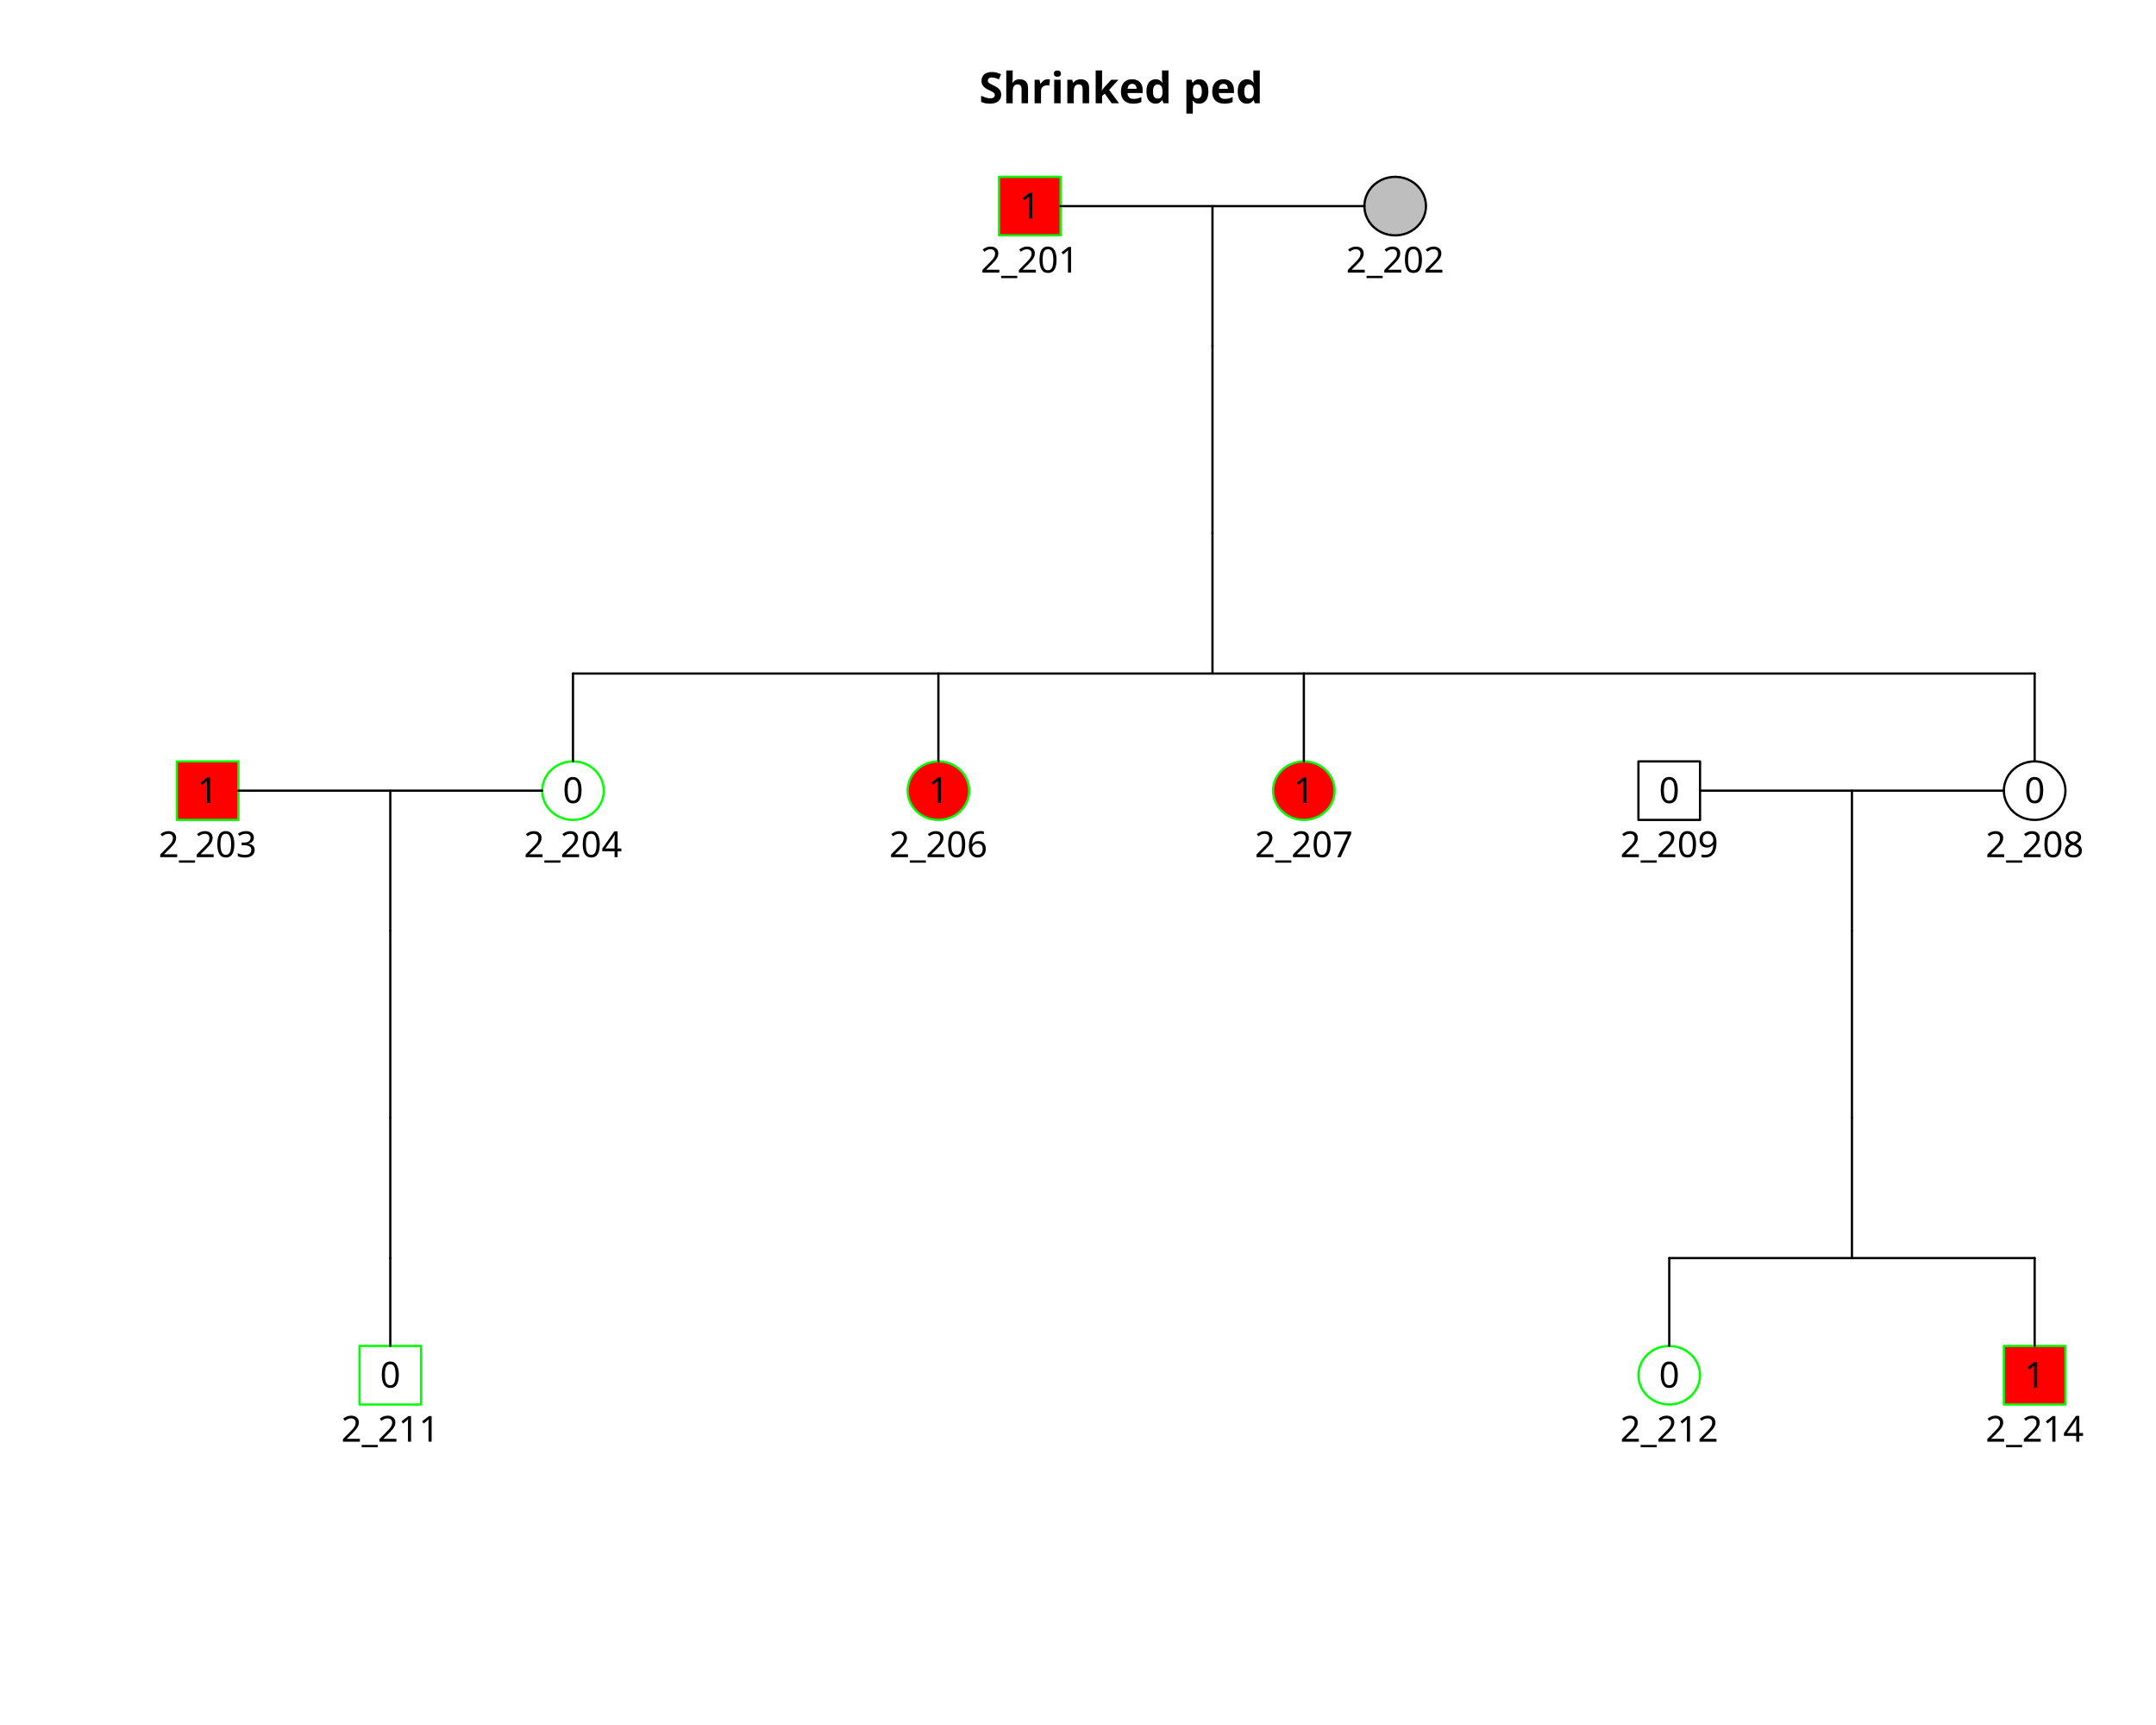
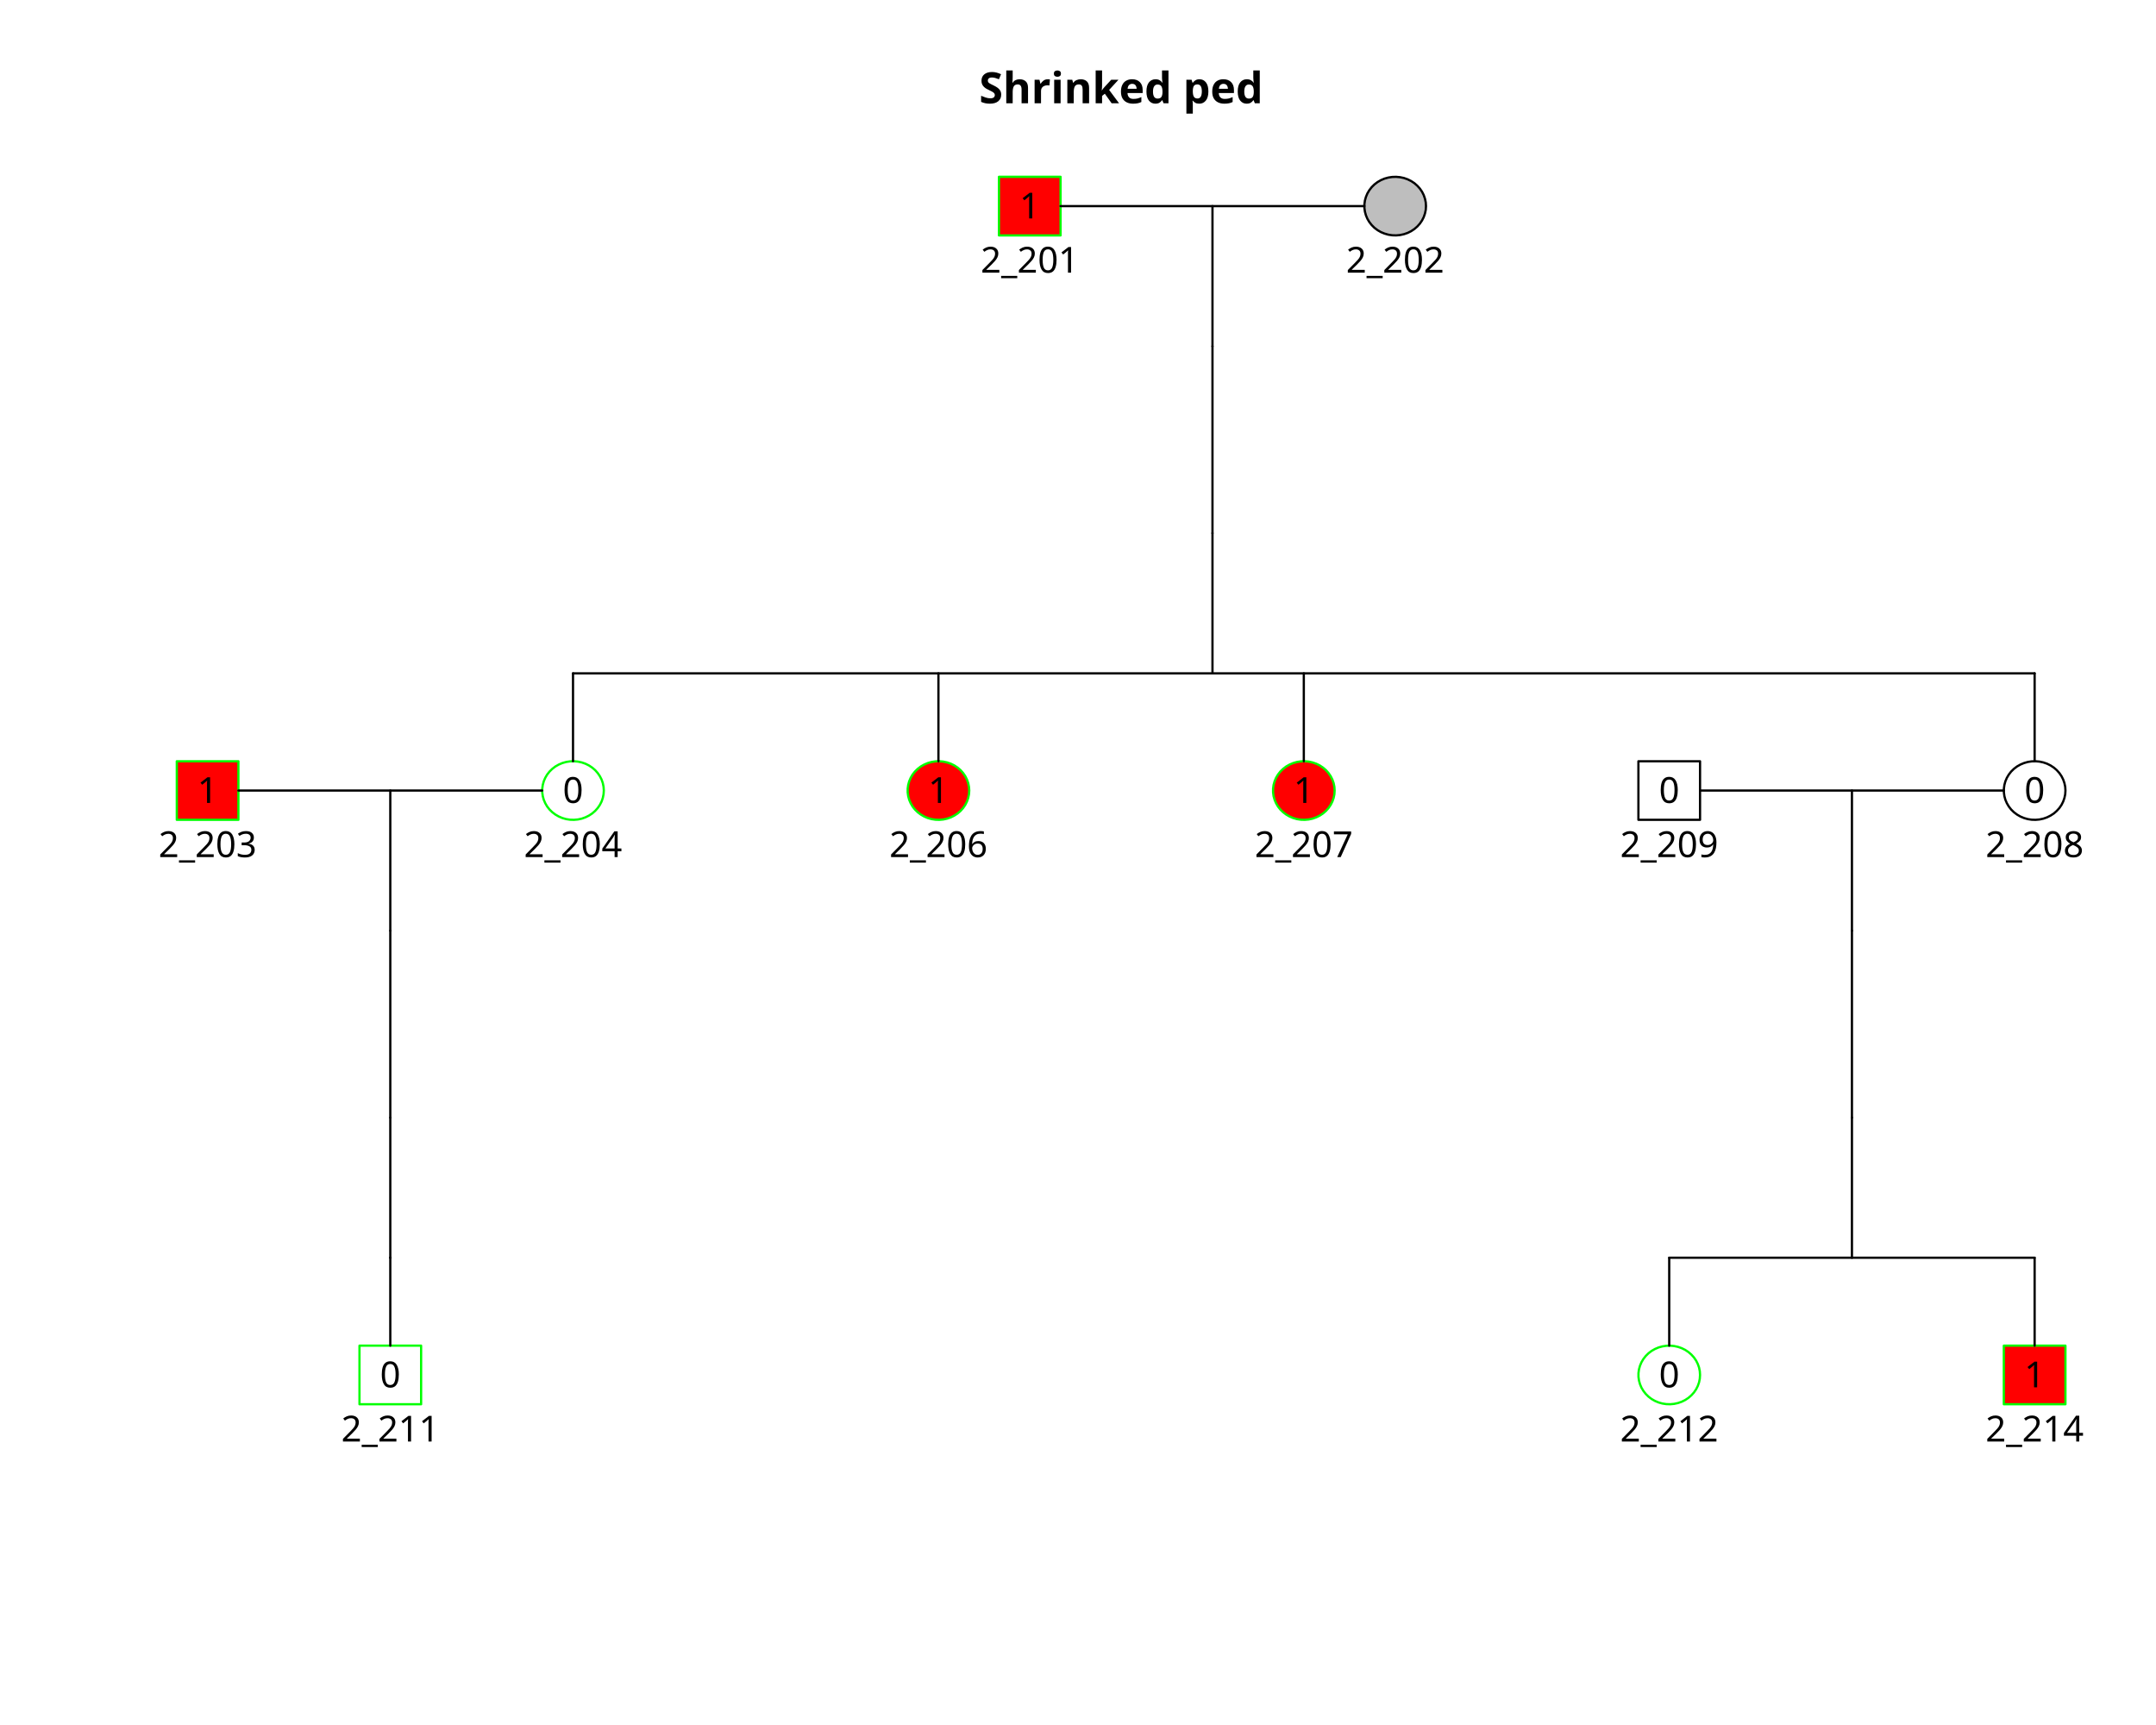
<svg xmlns="http://www.w3.org/2000/svg" class="svglite" data-engine-version="2.0" width="720.00pt" height="576.00pt" viewBox="0 0 720.00 576.00">
  <defs>
    <style type="text/css">
    .svglite line, .svglite polyline, .svglite polygon, .svglite path, .svglite rect, .svglite circle {
      fill: none;
      stroke: #000000;
      stroke-linecap: round;
      stroke-linejoin: round;
      stroke-miterlimit: 10.00;
    }
  </style>
  </defs>
  <rect width="100%" height="100%" style="stroke: none; fill: #FFFFFF;" />
  <defs>
    <clipPath id="cpMC4wMHw3MjAuMDB8MC4wMHw1NzYuMDA=">
      <rect x="0.00" y="0.00" width="720.00" height="576.00" />
    </clipPath>
  </defs>
  <g clip-path="url(#cpMC4wMHw3MjAuMDB8MC4wMHw1NzYuMDA=)">
    <text x="374.40" y="34.48" text-anchor="middle" style="font-size: 14.40px; font-weight: bold; font-family: sans;" textLength="84.87px" lengthAdjust="spacingAndGlyphs">Shrinked ped</text>
-     <polygon points="333.61,59.04 333.61,78.60 354.18,78.60 354.18,59.04 " style="stroke-width: 0.75; stroke: #00FF00; fill: #FF0000;" />
-     <polygon points="59.04,254.23 59.04,273.79 79.61,273.79 79.61,254.23 " style="stroke-width: 0.75; stroke: #00FF00; fill: #FF0000;" />
-     <polygon points="120.06,449.42 120.06,468.98 140.62,468.98 140.62,449.42 " style="stroke-width: 0.75; stroke: #00FF00; fill: #FFFFFF;" />
-     <polygon points="476.21,68.82 476.12,70.07 475.87,71.30 475.46,72.49 474.88,73.62 474.16,74.67 473.31,75.62 472.33,76.46 471.25,77.18 470.09,77.76 468.85,78.19 467.56,78.47 466.25,78.59 464.94,78.55 463.63,78.35 462.37,78.00 461.17,77.49 460.04,76.84 459.01,76.06 458.09,75.16 457.30,74.15 456.66,73.06 456.16,71.90 455.83,70.69 455.66,69.44 455.66,68.19 455.83,66.95 456.16,65.74 456.66,64.58 457.30,63.48 458.09,62.48 459.01,61.58 460.04,60.80 461.17,60.15 462.37,59.64 463.63,59.29 464.94,59.09 466.25,59.05 467.56,59.17 468.85,59.44 470.09,59.88 471.25,60.46 472.33,61.17 473.31,62.02 474.16,62.97 474.88,64.02 475.46,65.15 475.87,66.34 476.12,67.57 476.21,68.82 " style="stroke-width: 0.75; fill: #BEBEBE;" />
-     <polygon points="201.64,264.01 201.55,265.26 201.30,266.49 200.89,267.68 200.32,268.81 199.60,269.86 198.74,270.81 197.77,271.65 196.69,272.37 195.52,272.95 194.28,273.38 193.00,273.66 191.68,273.78 190.37,273.74 189.07,273.54 187.80,273.19 186.60,272.68 185.47,272.03 184.44,271.25 183.52,270.35 182.74,269.34 182.09,268.25 181.59,267.09 181.26,265.88 181.09,264.64 181.09,263.38 181.26,262.14 181.59,260.93 182.09,259.77 182.74,258.67 183.52,257.67 184.44,256.77 185.47,255.99 186.60,255.34 187.80,254.83 189.07,254.48 190.37,254.28 191.68,254.24 193.00,254.36 194.28,254.63 195.52,255.07 196.69,255.65 197.77,256.36 198.74,257.21 199.60,258.16 200.32,259.21 200.89,260.34 201.30,261.53 201.55,262.76 201.64,264.01 " style="stroke-width: 0.75; stroke: #00FF00; fill: #FFFFFF;" />
-     <polygon points="567.73,459.20 567.65,460.45 567.39,461.68 566.98,462.87 566.41,464.00 565.69,465.05 564.83,466.00 563.86,466.84 562.78,467.56 561.61,468.14 560.37,468.57 559.09,468.85 557.78,468.97 556.46,468.93 555.16,468.73 553.89,468.38 552.69,467.87 551.56,467.22 550.53,466.44 549.61,465.54 548.83,464.53 548.18,463.44 547.69,462.28 547.35,461.07 547.18,459.83 547.18,458.57 547.35,457.33 547.69,456.12 548.18,454.96 548.83,453.86 549.61,452.86 550.53,451.96 551.56,451.18 552.69,450.53 553.89,450.02 555.16,449.67 556.46,449.47 557.78,449.43 559.09,449.55 560.37,449.82 561.61,450.26 562.78,450.84 563.86,451.55 564.83,452.40 565.69,453.35 566.41,454.40 566.98,455.53 567.39,456.72 567.65,457.95 567.73,459.20 " style="stroke-width: 0.75; stroke: #00FF00; fill: #FFFFFF;" />
-     <polygon points="323.67,264.01 323.58,265.26 323.33,266.49 322.92,267.68 322.35,268.81 321.63,269.86 320.77,270.81 319.80,271.65 318.72,272.37 317.55,272.95 316.31,273.38 315.03,273.66 313.71,273.78 312.40,273.74 311.10,273.54 309.83,273.19 308.63,272.68 307.50,272.03 306.47,271.25 305.55,270.35 304.77,269.34 304.12,268.25 303.62,267.09 303.29,265.88 303.12,264.64 303.12,263.38 303.29,262.14 303.62,260.93 304.12,259.77 304.77,258.67 305.55,257.67 306.47,256.77 307.50,255.99 308.63,255.34 309.83,254.83 311.10,254.48 312.40,254.28 313.71,254.24 315.03,254.36 316.31,254.63 317.55,255.07 318.72,255.65 319.80,256.36 320.77,257.21 321.63,258.16 322.35,259.21 322.92,260.34 323.33,261.53 323.58,262.76 323.67,264.01 " style="stroke-width: 0.75; stroke: #00FF00; fill: #FF0000;" />
-     <polygon points="669.19,449.42 669.19,468.98 689.76,468.98 689.76,449.42 " style="stroke-width: 0.75; stroke: #00FF00; fill: #FF0000;" />
-     <polygon points="445.70,264.01 445.61,265.26 445.36,266.49 444.95,267.68 444.38,268.81 443.66,269.86 442.80,270.81 441.83,271.65 440.75,272.37 439.58,272.95 438.34,273.38 437.06,273.66 435.74,273.78 434.43,273.74 433.13,273.54 431.86,273.19 430.66,272.68 429.53,272.03 428.50,271.25 427.58,270.35 426.80,269.34 426.15,268.25 425.66,267.09 425.32,265.88 425.15,264.64 425.15,263.38 425.32,262.14 425.66,260.93 426.15,259.77 426.80,258.67 427.58,257.67 428.50,256.77 429.53,255.99 430.66,255.34 431.86,254.83 433.13,254.48 434.43,254.28 435.74,254.24 437.06,254.36 438.34,254.63 439.58,255.07 440.75,255.65 441.83,256.36 442.80,257.21 443.66,258.16 444.38,259.21 444.95,260.34 445.36,261.53 445.61,262.76 445.70,264.01 " style="stroke-width: 0.75; stroke: #00FF00; fill: #FF0000;" />
-     <polygon points="547.16,254.23 547.16,273.79 567.73,273.79 567.73,254.23 " style="stroke-width: 0.75; fill: #FFFFFF;" />
-     <polygon points="689.76,264.01 689.68,265.26 689.42,266.49 689.01,267.68 688.44,268.81 687.72,269.86 686.86,270.81 685.89,271.65 684.81,272.37 683.64,272.95 682.40,273.38 681.12,273.66 679.81,273.78 678.49,273.74 677.19,273.54 675.92,273.19 674.72,272.68 673.59,272.03 672.56,271.25 671.65,270.35 670.86,269.34 670.21,268.25 669.72,267.09 669.38,265.88 669.21,264.64 669.21,263.38 669.38,262.14 669.72,260.93 670.21,259.77 670.86,258.67 671.65,257.67 672.56,256.77 673.59,255.99 674.72,255.34 675.92,254.83 677.19,254.48 678.49,254.28 679.81,254.24 681.12,254.36 682.40,254.63 683.64,255.07 684.81,255.65 685.89,256.36 686.86,257.21 687.72,258.16 688.44,259.21 689.01,260.34 689.42,261.53 689.68,262.76 689.76,264.01 " style="stroke-width: 0.75; fill: #FFFFFF;" />
+     <polygon points="333.60,59.04 333.60,78.61 354.18,78.61 354.18,59.04 " style="stroke-width: 0.75; stroke: #00FF00; fill: #FF0000;" />
+     <polygon points="59.04,254.19 59.04,273.75 79.62,273.75 79.62,254.19 " style="stroke-width: 0.75; stroke: #00FF00; fill: #FF0000;" />
+     <polygon points="120.05,449.33 120.05,468.90 140.63,468.90 140.63,449.33 " style="stroke-width: 0.75; stroke: #00FF00; fill: #FFFFFF;" />
+     <polygon points="476.21,68.82 476.13,70.07 475.87,71.30 475.46,72.49 474.89,73.62 474.17,74.67 473.31,75.63 472.34,76.47 471.26,77.19 470.09,77.77 468.85,78.20 467.56,78.48 466.25,78.60 464.93,78.56 463.63,78.36 462.37,78.00 461.16,77.50 460.03,76.85 459.00,76.07 458.09,75.16 457.30,74.16 456.65,73.07 456.16,71.91 455.82,70.69 455.65,69.45 455.65,68.20 455.82,66.95 456.16,65.74 456.65,64.58 457.30,63.49 458.09,62.48 459.00,61.58 460.03,60.80 461.16,60.15 462.37,59.64 463.63,59.29 464.93,59.09 466.25,59.05 467.56,59.17 468.85,59.44 470.09,59.88 471.26,60.46 472.34,61.17 473.31,62.02 474.17,62.97 474.89,64.02 475.46,65.15 475.87,66.34 476.13,67.57 476.21,68.82 " style="stroke-width: 0.75; fill: #BEBEBE;" />
+     <polygon points="201.65,263.97 201.56,265.22 201.31,266.45 200.90,267.64 200.32,268.77 199.60,269.82 198.75,270.77 197.77,271.62 196.69,272.33 195.52,272.91 194.29,273.35 193.00,273.63 191.69,273.75 190.37,273.71 189.07,273.51 187.80,273.15 186.60,272.64 185.47,271.99 184.44,271.21 183.52,270.31 182.73,269.31 182.09,268.21 181.59,267.05 181.26,265.84 181.09,264.60 181.09,263.34 181.26,262.10 181.59,260.89 182.09,259.72 182.73,258.63 183.52,257.63 184.44,256.73 185.47,255.94 186.60,255.30 187.80,254.79 189.07,254.43 190.37,254.23 191.69,254.19 193.00,254.31 194.29,254.59 195.52,255.02 196.69,255.60 197.77,256.32 198.75,257.16 199.60,258.12 200.32,259.17 200.90,260.30 201.31,261.49 201.56,262.72 201.65,263.97 " style="stroke-width: 0.75; stroke: #00FF00; fill: #FFFFFF;" />
+     <polygon points="567.73,459.11 567.65,460.37 567.40,461.60 566.98,462.79 566.41,463.92 565.69,464.97 564.83,465.92 563.86,466.76 562.78,467.48 561.61,468.06 560.37,468.49 559.08,468.77 557.77,468.89 556.45,468.85 555.15,468.65 553.89,468.30 552.68,467.79 551.55,467.14 550.52,466.36 549.61,465.46 548.82,464.45 548.17,463.36 547.68,462.20 547.34,460.98 547.17,459.74 547.17,458.49 547.34,457.24 547.68,456.03 548.17,454.87 548.82,453.78 549.61,452.77 550.52,451.87 551.55,451.09 552.68,450.44 553.89,449.93 555.15,449.58 556.45,449.38 557.77,449.34 559.08,449.46 560.37,449.74 561.61,450.17 562.78,450.75 563.86,451.47 564.83,452.31 565.69,453.26 566.41,454.31 566.98,455.44 567.40,456.63 567.65,457.86 567.73,459.11 " style="stroke-width: 0.75; stroke: #00FF00; fill: #FFFFFF;" />
+     <polygon points="323.68,263.97 323.59,265.22 323.34,266.45 322.92,267.64 322.35,268.77 321.63,269.82 320.78,270.77 319.80,271.62 318.72,272.33 317.55,272.91 316.31,273.35 315.03,273.63 313.72,273.75 312.40,273.71 311.10,273.51 309.83,273.15 308.63,272.64 307.50,271.99 306.47,271.21 305.55,270.31 304.76,269.31 304.12,268.21 303.62,267.05 303.29,265.84 303.12,264.60 303.12,263.34 303.29,262.10 303.62,260.89 304.12,259.72 304.76,258.63 305.55,257.63 306.47,256.73 307.50,255.94 308.63,255.30 309.83,254.79 311.10,254.43 312.40,254.23 313.72,254.19 315.03,254.31 316.31,254.59 317.55,255.02 318.72,255.60 319.80,256.32 320.78,257.16 321.63,258.12 322.35,259.17 322.92,260.30 323.34,261.49 323.59,262.72 323.68,263.97 " style="stroke-width: 0.75; stroke: #00FF00; fill: #FF0000;" />
+     <polygon points="669.18,449.33 669.18,468.90 689.76,468.90 689.76,449.33 " style="stroke-width: 0.75; stroke: #00FF00; fill: #FF0000;" />
+     <polygon points="445.70,263.97 445.62,265.22 445.37,266.45 444.95,267.64 444.38,268.77 443.66,269.82 442.81,270.77 441.83,271.62 440.75,272.33 439.58,272.91 438.34,273.35 437.06,273.63 435.74,273.75 434.43,273.71 433.12,273.51 431.86,273.15 430.65,272.64 429.53,271.99 428.50,271.21 427.58,270.31 426.79,269.31 426.14,268.21 425.65,267.05 425.31,265.84 425.15,264.60 425.15,263.34 425.31,262.10 425.65,260.89 426.14,259.72 426.79,258.63 427.58,257.63 428.50,256.73 429.53,255.94 430.65,255.30 431.86,254.79 433.12,254.43 434.43,254.23 435.74,254.19 437.06,254.31 438.34,254.59 439.58,255.02 440.75,255.60 441.83,256.32 442.81,257.16 443.66,258.12 444.38,259.17 444.95,260.30 445.37,261.49 445.62,262.72 445.70,263.97 " style="stroke-width: 0.75; stroke: #00FF00; fill: #FF0000;" />
+     <polygon points="547.15,254.19 547.15,273.75 567.73,273.75 567.73,254.19 " style="stroke-width: 0.75; fill: #FFFFFF;" />
+     <polygon points="689.76,263.97 689.68,265.22 689.42,266.45 689.01,267.64 688.44,268.77 687.72,269.82 686.86,270.77 685.89,271.62 684.80,272.33 683.64,272.91 682.40,273.35 681.11,273.63 679.80,273.75 678.48,273.71 677.18,273.51 675.92,273.15 674.71,272.64 673.58,271.99 672.55,271.21 671.63,270.31 670.85,269.31 670.20,268.21 669.70,267.05 669.37,265.84 669.20,264.60 669.20,263.34 669.37,262.10 669.70,260.89 670.20,259.72 670.85,258.63 671.63,257.63 672.55,256.73 673.58,255.94 674.71,255.30 675.92,254.79 677.18,254.43 678.48,254.23 679.80,254.19 681.11,254.31 682.40,254.59 683.64,255.02 684.80,255.60 685.89,256.32 686.86,257.16 687.72,258.12 688.44,259.17 689.01,260.30 689.42,261.49 689.68,262.72 689.76,263.97 " style="stroke-width: 0.75; fill: #FFFFFF;" />
    <text x="343.89" y="72.95" text-anchor="middle" style="font-size: 12.00px; font-family: sans;" textLength="6.67px" lengthAdjust="spacingAndGlyphs">1</text>
-     <text x="69.32" y="268.14" text-anchor="middle" style="font-size: 12.00px; font-family: sans;" textLength="6.67px" lengthAdjust="spacingAndGlyphs">1</text>
-     <text x="130.34" y="463.33" text-anchor="middle" style="font-size: 12.00px; font-family: sans;" textLength="6.67px" lengthAdjust="spacingAndGlyphs">0</text>
-     <text x="191.36" y="268.14" text-anchor="middle" style="font-size: 12.00px; font-family: sans;" textLength="6.67px" lengthAdjust="spacingAndGlyphs">0</text>
-     <text x="557.46" y="463.33" text-anchor="middle" style="font-size: 12.00px; font-family: sans;" textLength="6.67px" lengthAdjust="spacingAndGlyphs">0</text>
-     <text x="313.40" y="268.14" text-anchor="middle" style="font-size: 12.00px; font-family: sans;" textLength="6.67px" lengthAdjust="spacingAndGlyphs">1</text>
-     <text x="679.48" y="463.33" text-anchor="middle" style="font-size: 12.00px; font-family: sans;" textLength="6.67px" lengthAdjust="spacingAndGlyphs">1</text>
-     <text x="435.43" y="268.14" text-anchor="middle" style="font-size: 12.00px; font-family: sans;" textLength="6.67px" lengthAdjust="spacingAndGlyphs">1</text>
-     <text x="557.45" y="268.14" text-anchor="middle" style="font-size: 12.00px; font-family: sans;" textLength="6.67px" lengthAdjust="spacingAndGlyphs">0</text>
-     <text x="679.49" y="268.14" text-anchor="middle" style="font-size: 12.00px; font-family: sans;" textLength="6.67px" lengthAdjust="spacingAndGlyphs">0</text>
-     <text x="343.89" y="91.02" text-anchor="middle" style="font-size: 12.00px; font-family: sans;" textLength="33.37px" lengthAdjust="spacingAndGlyphs">2_201</text>
-     <text x="69.32" y="286.21" text-anchor="middle" style="font-size: 12.00px; font-family: sans;" textLength="33.37px" lengthAdjust="spacingAndGlyphs">2_203</text>
-     <text x="130.34" y="481.40" text-anchor="middle" style="font-size: 12.00px; font-family: sans;" textLength="33.37px" lengthAdjust="spacingAndGlyphs">2_211</text>
-     <text x="465.92" y="91.02" text-anchor="middle" style="font-size: 12.00px; font-family: sans;" textLength="33.37px" lengthAdjust="spacingAndGlyphs">2_202</text>
-     <text x="191.35" y="286.21" text-anchor="middle" style="font-size: 12.00px; font-family: sans;" textLength="33.37px" lengthAdjust="spacingAndGlyphs">2_204</text>
-     <text x="557.45" y="481.40" text-anchor="middle" style="font-size: 12.00px; font-family: sans;" textLength="33.37px" lengthAdjust="spacingAndGlyphs">2_212</text>
-     <text x="313.38" y="286.21" text-anchor="middle" style="font-size: 12.00px; font-family: sans;" textLength="33.37px" lengthAdjust="spacingAndGlyphs">2_206</text>
-     <text x="679.48" y="481.40" text-anchor="middle" style="font-size: 12.00px; font-family: sans;" textLength="33.37px" lengthAdjust="spacingAndGlyphs">2_214</text>
-     <text x="435.42" y="286.21" text-anchor="middle" style="font-size: 12.00px; font-family: sans;" textLength="33.37px" lengthAdjust="spacingAndGlyphs">2_207</text>
-     <text x="557.45" y="286.21" text-anchor="middle" style="font-size: 12.00px; font-family: sans;" textLength="33.37px" lengthAdjust="spacingAndGlyphs">2_209</text>
-     <text x="679.48" y="286.21" text-anchor="middle" style="font-size: 12.00px; font-family: sans;" textLength="33.37px" lengthAdjust="spacingAndGlyphs">2_208</text>
-     <line x1="354.18" y1="68.82" x2="455.64" y2="68.82" style="stroke-width: 0.75;" />
-     <line x1="79.61" y1="264.01" x2="181.07" y2="264.01" style="stroke-width: 0.75;" />
-     <line x1="567.73" y1="264.01" x2="669.19" y2="264.01" style="stroke-width: 0.75;" />
-     <line x1="191.35" y1="254.23" x2="191.35" y2="224.90" style="stroke-width: 0.75;" />
-     <line x1="313.38" y1="254.23" x2="313.38" y2="224.90" style="stroke-width: 0.75;" />
-     <line x1="435.42" y1="254.23" x2="435.42" y2="224.90" style="stroke-width: 0.75;" />
-     <line x1="679.48" y1="254.23" x2="679.48" y2="224.90" style="stroke-width: 0.75;" />
-     <line x1="191.35" y1="224.90" x2="679.48" y2="224.90" style="stroke-width: 0.75;" />
-     <line x1="404.91" y1="224.90" x2="404.91" y2="178.07" style="stroke-width: 0.75;" />
-     <line x1="404.91" y1="178.07" x2="404.91" y2="115.64" style="stroke-width: 0.75;" />
-     <line x1="404.91" y1="115.64" x2="404.91" y2="68.82" style="stroke-width: 0.75;" />
-     <line x1="130.34" y1="449.42" x2="130.34" y2="420.09" style="stroke-width: 0.75;" />
-     <line x1="130.34" y1="420.09" x2="130.34" y2="420.09" style="stroke-width: 0.75;" />
-     <line x1="130.34" y1="420.09" x2="130.34" y2="373.26" style="stroke-width: 0.75;" />
-     <line x1="130.34" y1="373.26" x2="130.34" y2="310.83" style="stroke-width: 0.75;" />
-     <line x1="130.34" y1="310.83" x2="130.34" y2="264.01" style="stroke-width: 0.75;" />
-     <line x1="557.45" y1="449.42" x2="557.45" y2="420.09" style="stroke-width: 0.75;" />
-     <line x1="679.48" y1="449.42" x2="679.48" y2="420.09" style="stroke-width: 0.75;" />
-     <line x1="557.45" y1="420.09" x2="679.48" y2="420.09" style="stroke-width: 0.75;" />
-     <line x1="618.46" y1="420.09" x2="618.46" y2="373.26" style="stroke-width: 0.75;" />
-     <line x1="618.46" y1="373.26" x2="618.46" y2="310.83" style="stroke-width: 0.75;" />
-     <line x1="618.46" y1="310.83" x2="618.46" y2="264.01" style="stroke-width: 0.75;" />
+     <text x="69.33" y="268.10" text-anchor="middle" style="font-size: 12.00px; font-family: sans;" textLength="6.67px" lengthAdjust="spacingAndGlyphs">1</text>
+     <text x="130.34" y="463.25" text-anchor="middle" style="font-size: 12.00px; font-family: sans;" textLength="6.67px" lengthAdjust="spacingAndGlyphs">0</text>
+     <text x="191.37" y="268.10" text-anchor="middle" style="font-size: 12.00px; font-family: sans;" textLength="6.67px" lengthAdjust="spacingAndGlyphs">0</text>
+     <text x="557.45" y="463.25" text-anchor="middle" style="font-size: 12.00px; font-family: sans;" textLength="6.67px" lengthAdjust="spacingAndGlyphs">0</text>
+     <text x="313.40" y="268.10" text-anchor="middle" style="font-size: 12.00px; font-family: sans;" textLength="6.67px" lengthAdjust="spacingAndGlyphs">1</text>
+     <text x="679.47" y="463.24" text-anchor="middle" style="font-size: 12.00px; font-family: sans;" textLength="6.67px" lengthAdjust="spacingAndGlyphs">1</text>
+     <text x="435.42" y="268.10" text-anchor="middle" style="font-size: 12.00px; font-family: sans;" textLength="6.67px" lengthAdjust="spacingAndGlyphs">1</text>
+     <text x="557.44" y="268.10" text-anchor="middle" style="font-size: 12.00px; font-family: sans;" textLength="6.67px" lengthAdjust="spacingAndGlyphs">0</text>
+     <text x="679.48" y="268.10" text-anchor="middle" style="font-size: 12.00px; font-family: sans;" textLength="6.67px" lengthAdjust="spacingAndGlyphs">0</text>
+     <text x="343.89" y="91.05" text-anchor="middle" style="font-size: 12.00px; font-family: sans;" textLength="33.37px" lengthAdjust="spacingAndGlyphs">2_201</text>
+     <text x="69.33" y="286.20" text-anchor="middle" style="font-size: 12.00px; font-family: sans;" textLength="33.37px" lengthAdjust="spacingAndGlyphs">2_203</text>
+     <text x="130.34" y="481.34" text-anchor="middle" style="font-size: 12.00px; font-family: sans;" textLength="33.37px" lengthAdjust="spacingAndGlyphs">2_211</text>
+     <text x="465.92" y="91.05" text-anchor="middle" style="font-size: 12.00px; font-family: sans;" textLength="33.37px" lengthAdjust="spacingAndGlyphs">2_202</text>
+     <text x="191.36" y="286.20" text-anchor="middle" style="font-size: 12.00px; font-family: sans;" textLength="33.37px" lengthAdjust="spacingAndGlyphs">2_204</text>
+     <text x="557.44" y="481.34" text-anchor="middle" style="font-size: 12.00px; font-family: sans;" textLength="33.37px" lengthAdjust="spacingAndGlyphs">2_212</text>
+     <text x="313.39" y="286.20" text-anchor="middle" style="font-size: 12.00px; font-family: sans;" textLength="33.37px" lengthAdjust="spacingAndGlyphs">2_206</text>
+     <text x="679.47" y="481.34" text-anchor="middle" style="font-size: 12.00px; font-family: sans;" textLength="33.37px" lengthAdjust="spacingAndGlyphs">2_214</text>
+     <text x="435.41" y="286.20" text-anchor="middle" style="font-size: 12.00px; font-family: sans;" textLength="33.37px" lengthAdjust="spacingAndGlyphs">2_207</text>
+     <text x="557.44" y="286.20" text-anchor="middle" style="font-size: 12.00px; font-family: sans;" textLength="33.37px" lengthAdjust="spacingAndGlyphs">2_209</text>
+     <text x="679.47" y="286.20" text-anchor="middle" style="font-size: 12.00px; font-family: sans;" textLength="33.37px" lengthAdjust="spacingAndGlyphs">2_208</text>
+     <line x1="354.18" y1="68.82" x2="455.63" y2="68.82" style="stroke-width: 0.75;" />
+     <line x1="79.62" y1="263.97" x2="181.07" y2="263.97" style="stroke-width: 0.75;" />
+     <line x1="567.73" y1="263.97" x2="669.18" y2="263.97" style="stroke-width: 0.75;" />
+     <line x1="191.36" y1="254.19" x2="191.36" y2="224.84" style="stroke-width: 0.75;" />
+     <line x1="313.39" y1="254.19" x2="313.39" y2="224.84" style="stroke-width: 0.75;" />
+     <line x1="435.41" y1="254.19" x2="435.41" y2="224.84" style="stroke-width: 0.75;" />
+     <line x1="679.47" y1="254.19" x2="679.47" y2="224.84" style="stroke-width: 0.75;" />
+     <line x1="191.36" y1="224.84" x2="679.47" y2="224.84" style="stroke-width: 0.75;" />
+     <line x1="404.91" y1="224.84" x2="404.91" y2="178.03" style="stroke-width: 0.75;" />
+     <line x1="404.91" y1="178.03" x2="404.91" y2="115.63" style="stroke-width: 0.75;" />
+     <line x1="404.91" y1="115.63" x2="404.91" y2="68.82" style="stroke-width: 0.75;" />
+     <line x1="130.34" y1="449.33" x2="130.34" y2="419.98" style="stroke-width: 0.75;" />
+     <line x1="130.34" y1="419.98" x2="130.34" y2="419.98" style="stroke-width: 0.75;" />
+     <line x1="130.34" y1="419.98" x2="130.34" y2="373.18" style="stroke-width: 0.75;" />
+     <line x1="130.34" y1="373.18" x2="130.34" y2="310.77" style="stroke-width: 0.75;" />
+     <line x1="130.34" y1="310.77" x2="130.34" y2="263.97" style="stroke-width: 0.75;" />
+     <line x1="557.44" y1="449.33" x2="557.44" y2="419.98" style="stroke-width: 0.75;" />
+     <line x1="679.47" y1="449.33" x2="679.47" y2="419.98" style="stroke-width: 0.75;" />
+     <line x1="557.44" y1="419.98" x2="679.47" y2="419.98" style="stroke-width: 0.75;" />
+     <line x1="618.46" y1="419.98" x2="618.46" y2="373.18" style="stroke-width: 0.75;" />
+     <line x1="618.46" y1="373.18" x2="618.46" y2="310.77" style="stroke-width: 0.75;" />
+     <line x1="618.46" y1="310.77" x2="618.46" y2="263.97" style="stroke-width: 0.75;" />
  </g>
</svg>
